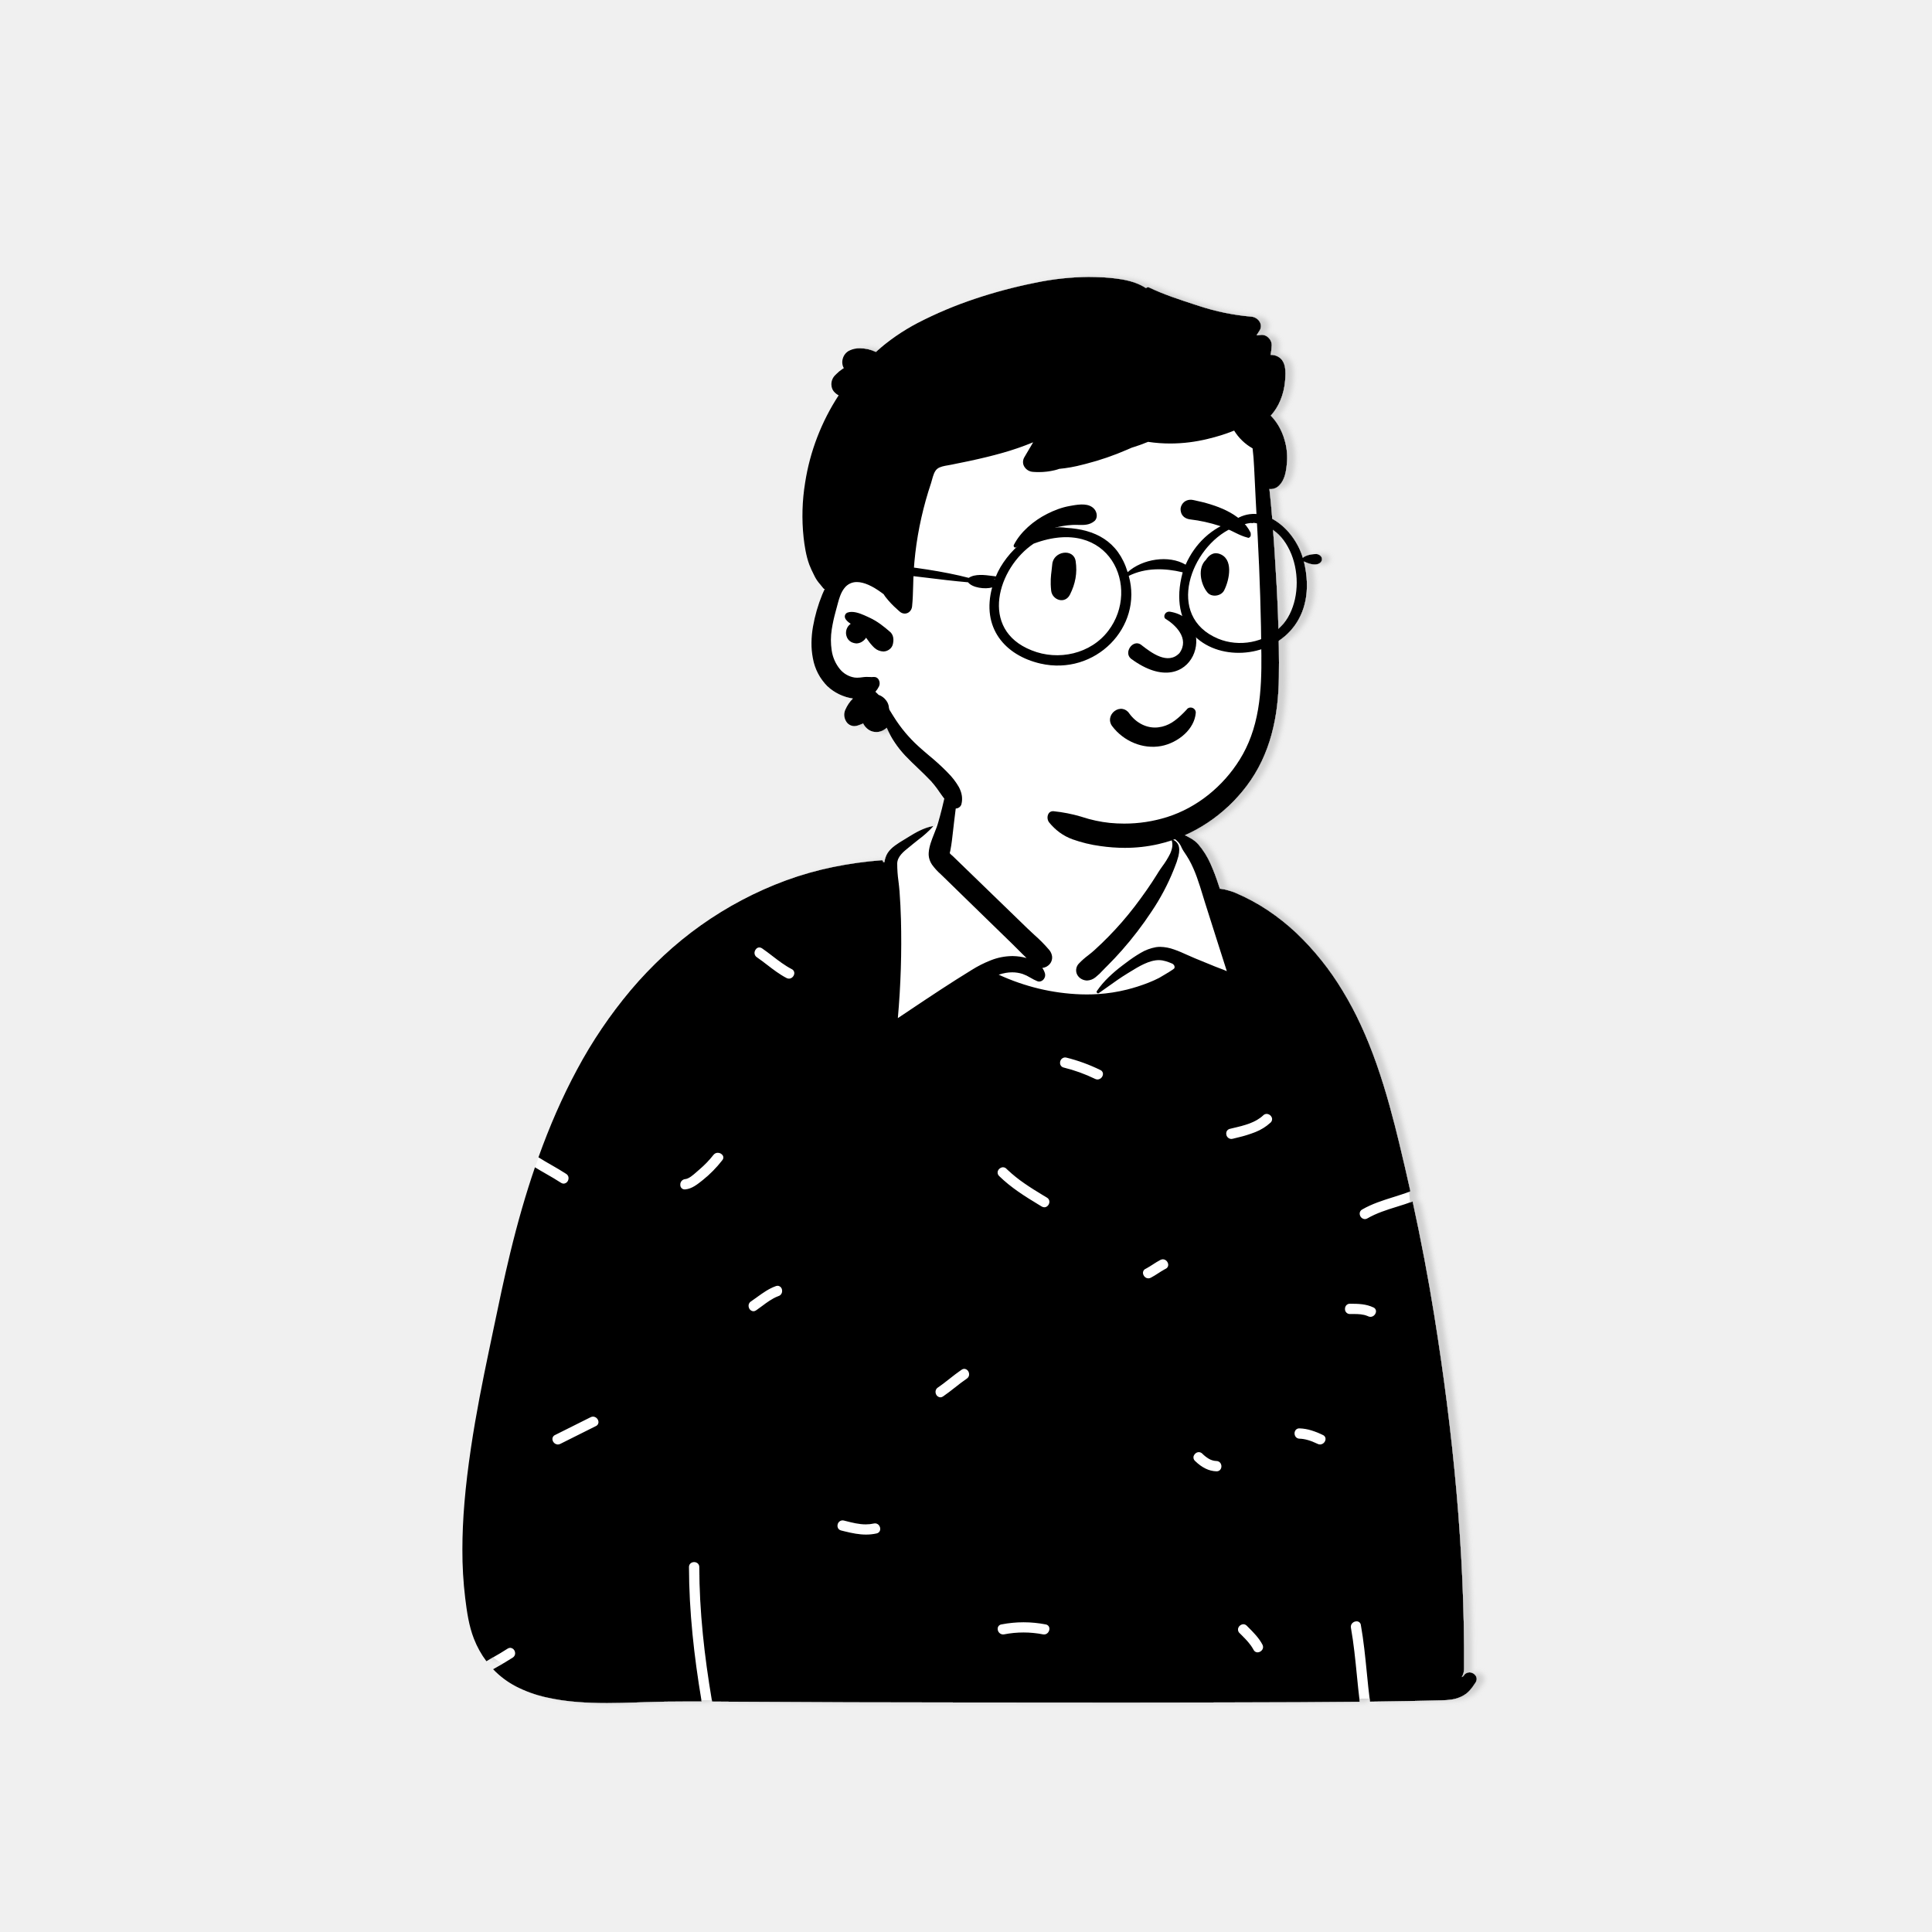
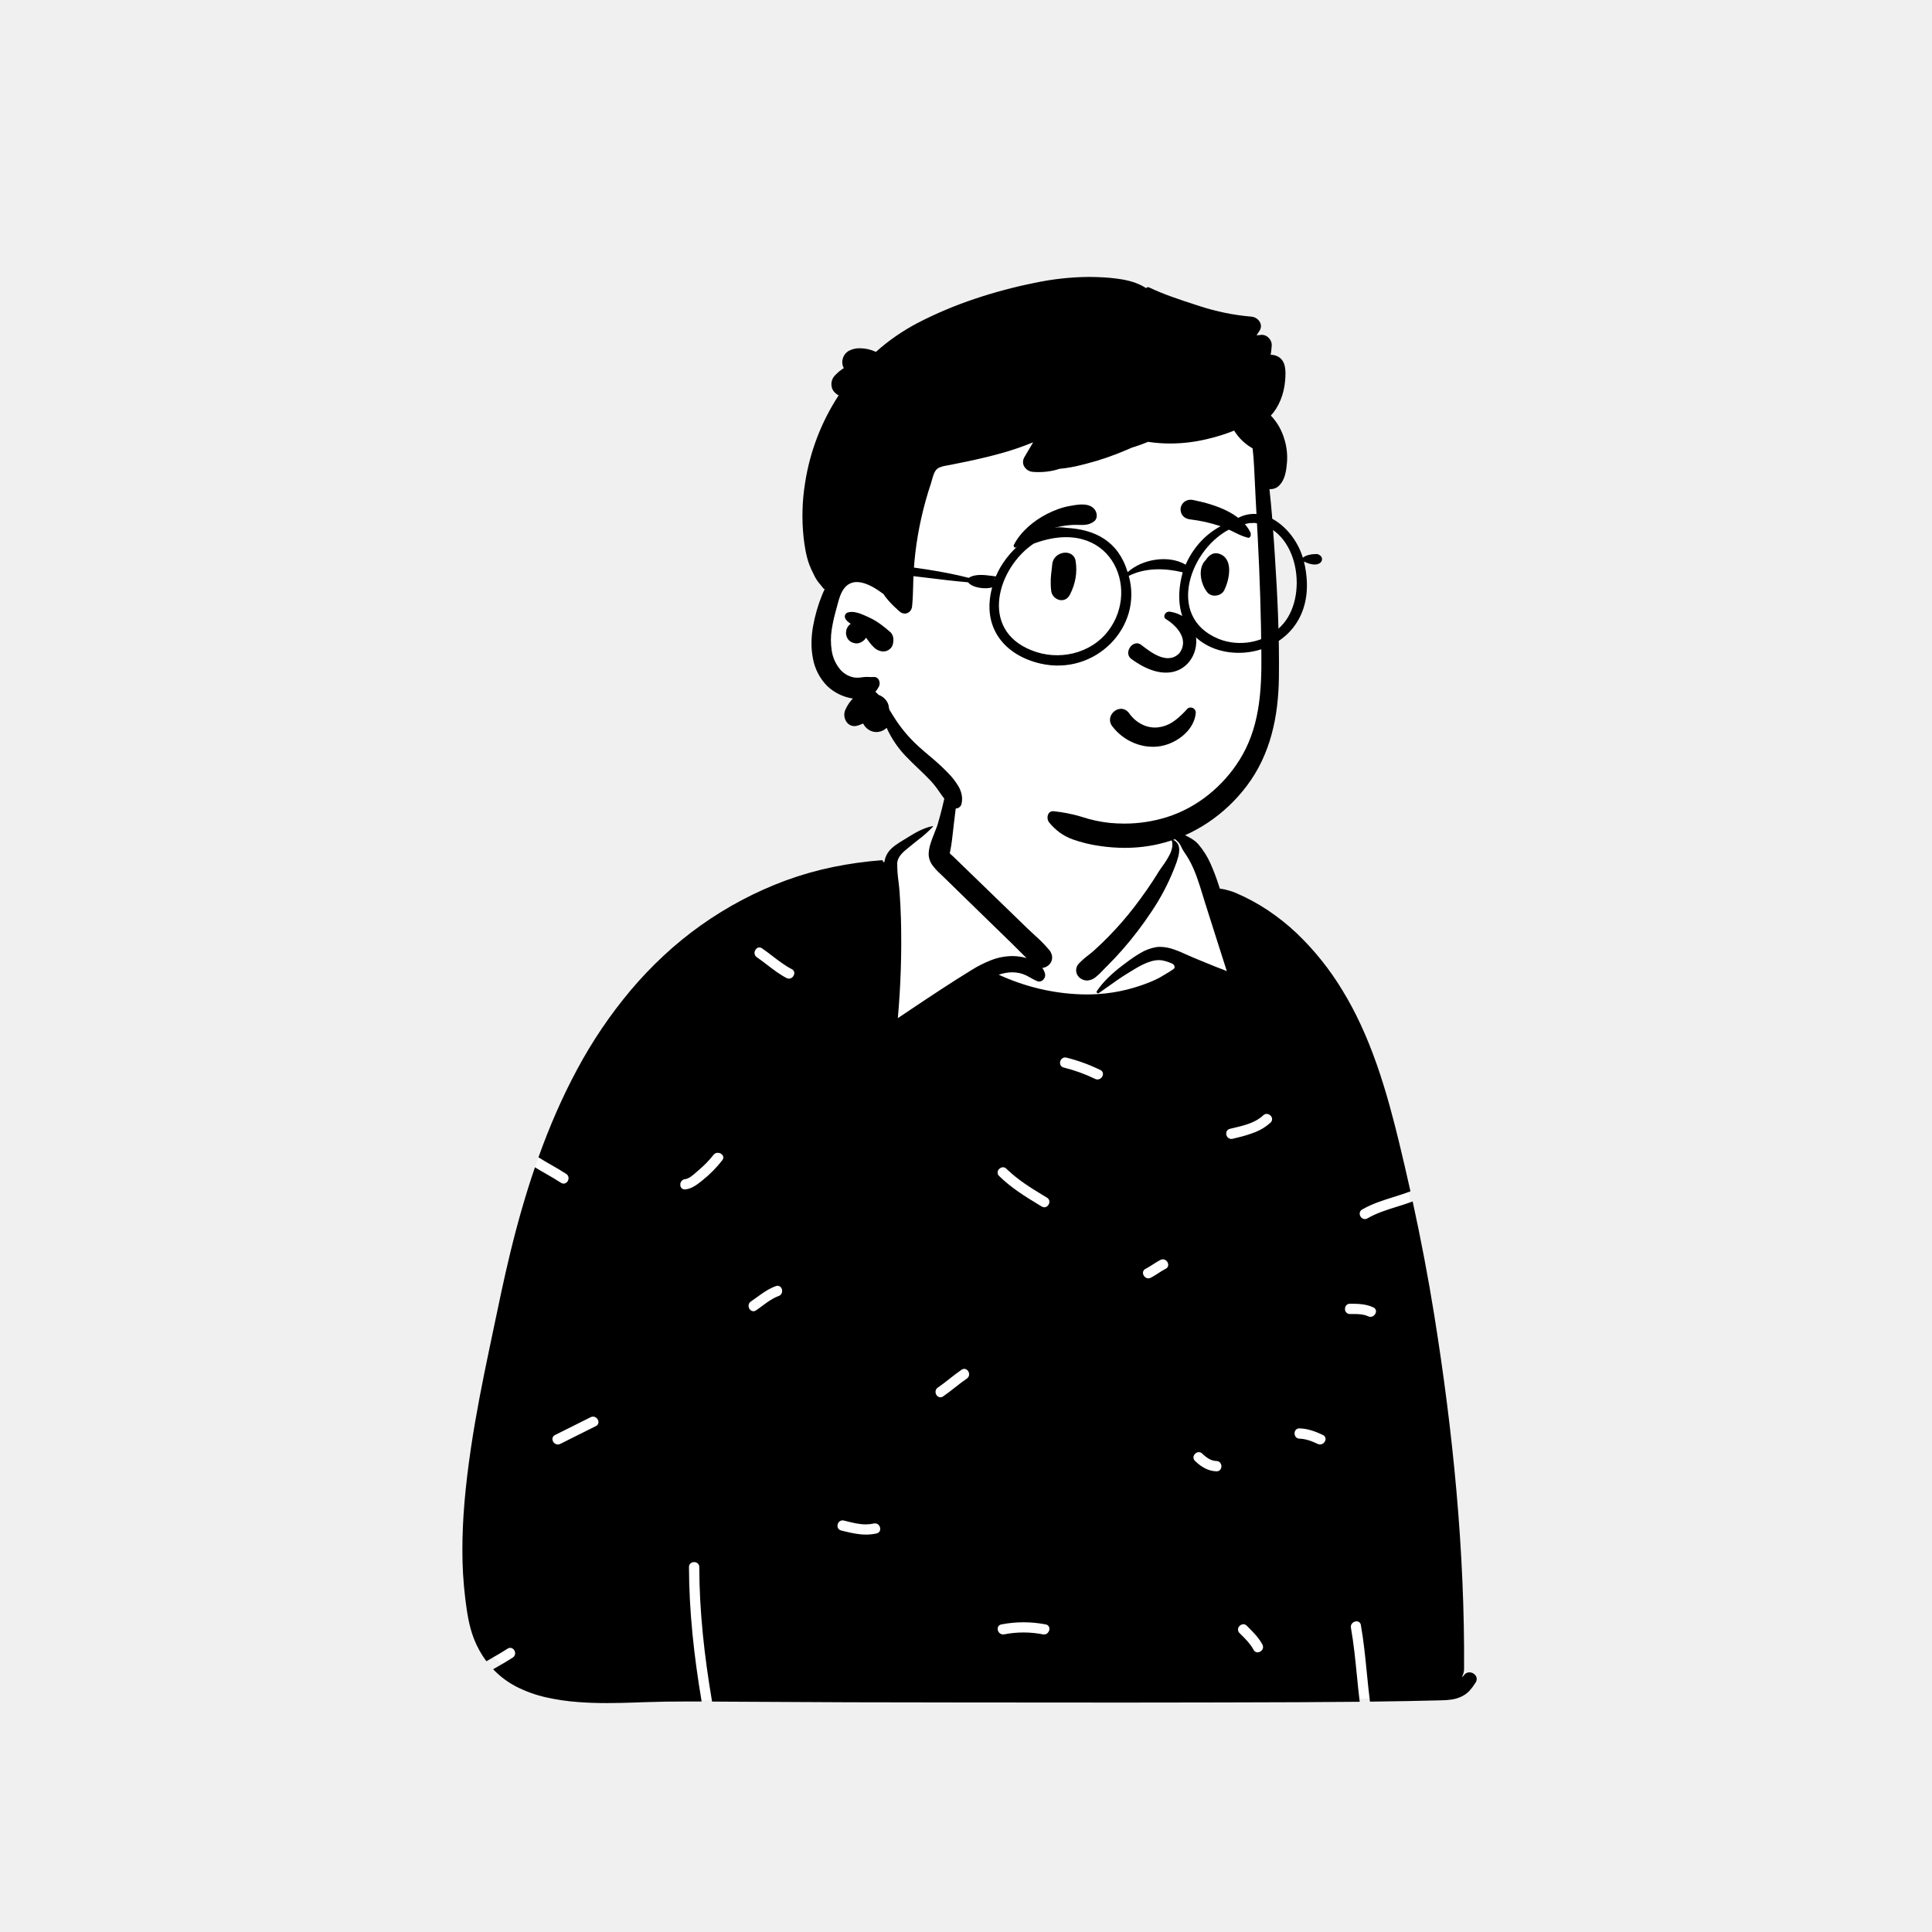
- <svg xmlns="http://www.w3.org/2000/svg" viewBox="-350 -150 1500 1500" style="width: 390px; height: 390px; justify-content: center; align-self: center; transform: scale(1, 1);">
-   <defs>
-     <filter id="shadow2">
-       <feDropShadow flood-color="#d0d0d0" dx="6" dy="-6" />
-       <feDropShadow flood-color="#d0d0d0" dx="-6" dy="-6" />
-       <feDropShadow flood-color="#d0d0d0" dx="6" dy="6" />
-       <feDropShadow flood-color="#d0d0d0" dx="-6" dy="6" />
-       <feDropShadow flood-color="#d0d0d0" dx="0" dy="6" />
-       <feDropShadow flood-color="#d0d0d0" dx="0" dy="-6" />
-       <feDropShadow flood-color="#d0d0d0" dx="-6" dy="0" />
-       <feDropShadow flood-color="#d0d0d0" dx="6" dy="0" />
-     </filter>
-   </defs>
-   <g transform="rotate(360 402.7609 579.1545)" style="filter:url(#shadow2);">
+ <svg xmlns="http://www.w3.org/2000/svg" viewBox="-350 -150 1500 1500">
+   <g transform="rotate(360 402.7609 579.1545)">
    <g id="body_Polo_and_Sweater" data-name="body/Polo and Sweater" transform="translate(0 459)">
      <path id="_Skin" data-name="✋ Skin" d="M83.452,762.934c61.232,1.714,119.074,3.6,180.188,0,97.8-6.049,384.795,4.855,447.879,0,4.761-.366,21.133,4.855,21.474,0,2.773-33.807,4.571-375.844-3.668-399.379S680.419,226.887,628.6,174.133c-14.449-14.252-36.437-19.773-48.583-36.242-10.473-17.96-9.659-28.5-20-37.949-4.488-4.1-15.072-5.763-22.937-11.454-7.908-7.859-.421-25.159-3.667-36.1C526.722,25.058,502.075,7.527,475.136,3.4c-37.442-8.959-76.97-.488-94.9,28.922-6.676,10.948-3.123,24.254-11.334,41.8.586,13.257-14.891,16.46-24.142,21.713L326.384,114.4c-56.6,31.846-123.183,49.043-172.776,91.829C111.444,249,69.506,298.435,50.8,356.305c-3.873,15.769-5.137,32.067-6.742,48.18-4.582,47.088-17.341,92.791-28.321,138.658C3.215,600.932-8.456,662.278,8.418,720.614,13.283,732.961,72.377,762.357,83.452,762.934Z" transform="translate(13.323 -54)" fill="#fff" />
      <path id="Path" d="M368.966,0l4.782.512V37.329l62.531,65.048,11.428,13.063q-10.218,36.437,20.579,36.437c30.8,0,6.988-8.949,12.779-21.061l.244-.5q6.3-12.439,43.1-52.764l28.143-47.043v-8.59l.953.39a22.79,22.79,0,0,1,6.508,3.659c10.342,9.449,9.529,19.99,20,37.949,12.146,16.47,34.134,21.991,48.583,36.243,51.819,52.754,92.487,165.888,100.726,189.422s6.441,365.572,3.668,399.379c-.341,4.855-16.714-.366-21.474,0-63.085,4.855-350.083-6.049-447.879,0-61.114,3.6-118.956,1.714-180.188,0-11.075-.577-70.169-29.974-75.034-42.321-16.874-58.336-5.2-119.681,7.317-177.47l1.085-4.511c10.541-43.6,22.395-87.1,27-131.832l.232-2.315c1.6-16.113,2.869-32.411,6.742-48.18,18.708-57.87,60.646-107.308,102.81-150.081C202.7,89.9,268.454,72.619,324.683,41.377l1.7-.951,18.372-18.567.562-.313c9.3-5.072,24.154-8.408,23.58-21.4L368.966,0Z" transform="translate(13 19.992)" fill="#fff" />
      <path id="_Ink" data-name="🖍 Ink" d="M112.257,731.246c-8.37,0-15.8-.268-22.707-.821a166.2,166.2,0,0,1-24.691-3.658,97.6,97.6,0,0,1-23.408-8.5,67.813,67.813,0,0,1-17.586-13.291c1.195-.7,2.414-1.4,3.594-2.073l.065-.037c3.84-2.2,7.81-4.484,11.581-6.951a3.966,3.966,0,0,0,1.658-2.115,4.136,4.136,0,0,0-.007-2.437,3.988,3.988,0,0,0-3.62-3.02,3.76,3.76,0,0,0-2.069.666c-3.756,2.458-7.71,4.728-11.533,6.923-1.609.924-3.271,1.878-4.9,2.834A74.179,74.179,0,0,1,8.92,681.215c-3.852-9.883-5.382-20.512-6.73-31.441A304.558,304.558,0,0,1,0,612.056c0-23.3,2.123-48.431,6.681-79.1,3.912-26.368,9.191-52.588,13.838-74.759l.711-3.381c1-4.766,2.013-9.615,2.99-14.3l.019-.089c4.016-19.272,8.168-39.2,12.891-58.646,5.873-24.183,12.156-45.942,19.208-66.52,2.857,1.766,5.819,3.466,8.684,5.11,3.818,2.19,7.767,4.456,11.516,6.909a3.756,3.756,0,0,0,2.068.666,3.991,3.991,0,0,0,3.623-3.022,4.132,4.132,0,0,0,.007-2.436,3.916,3.916,0,0,0-1.659-2.115c-3.757-2.459-7.712-4.731-11.537-6.929l-.005,0c-3.3-1.9-6.716-3.859-9.988-5.932,4.3-12,8.909-23.656,13.713-34.635,5.084-11.618,10.558-22.89,16.271-33.5a358.411,358.411,0,0,1,41.641-61.574,310.423,310.423,0,0,1,25.6-26.864,283.329,283.329,0,0,1,60.846-43.215,281.051,281.051,0,0,1,34.289-15.278,256.758,256.758,0,0,1,36.538-10.357,303.759,303.759,0,0,1,37.61-5.242c.029,0,.058,0,.086,0a.924.924,0,0,1,.684.292,1.3,1.3,0,0,1,.332.945l-.01.115,1,.161a17.558,17.558,0,0,1,2.579-7.17c2.816-4.334,7.85-7.383,12.291-10.072.789-.478,1.534-.929,2.268-1.387l1.185-.738c5.884-3.647,12.21-7.317,19.146-8.612a.308.308,0,0,1,.052,0,.24.24,0,0,1,.222.135.249.249,0,0,1-.045.269,82.45,82.45,0,0,1-11.4,10.178c-1.436,1.13-2.919,2.3-4.342,3.475l-1.229,1.025c-.525.432-1.062.861-1.631,1.316-4.219,3.37-9,7.19-9.146,12.566a98.751,98.751,0,0,0,1,14.051v.01c.3,2.555.619,5.2.808,7.75.537,7.236.9,14.446,1.089,21.429a668.278,668.278,0,0,1-2.409,76.861l10.039-6.721c15.9-10.645,31.486-21,47.3-30.68a88.4,88.4,0,0,1,15.005-7.562,46.22,46.22,0,0,1,16.389-3.214c.257,0,.514,0,.765.008a41.507,41.507,0,0,1,10.441,1.53c-2.177-2.062-4.329-4.228-6.41-6.323-1.542-1.552-3.137-3.157-4.72-4.7l-.089-.087c-5.963-5.807-12.129-11.811-18.24-17.753l-17.618-17.16L373.33,89.6c-.621-.606-1.265-1.218-1.888-1.809l-.021-.02a45.57,45.57,0,0,1-6.726-7.371,16.171,16.171,0,0,1-2.09-4.334,14.047,14.047,0,0,1-.554-5.1c.352-5.011,2.362-10.041,4.305-14.905.648-1.623,1.317-3.3,1.9-4.925.311-.879.609-1.781.91-2.759,2.306-7.664,4.153-15.591,5.939-23.257,1.854-7.957,3.771-16.186,6.2-24.114A1.307,1.307,0,0,1,382.578,0a1.516,1.516,0,0,1,1.494,1.376,131.186,131.186,0,0,1,.151,22.947c-.547,7.784-1.53,15.455-2.481,22.873-.292,2.3-.548,4.648-.8,6.924-.54,4.958-1.1,10.081-2.055,14.955-.168.709-.34,1.48-.51,2.291a7.549,7.549,0,0,0,1.691,1.7c.3.244.575.474.78.674l2.822,2.745,5.657,5.477c6.018,5.827,12.137,11.755,18.055,17.488l.1.1q7.526,7.291,15.052,14.581l16.249,15.75c1.67,1.618,3.432,3.239,5.137,4.806a115.8,115.8,0,0,1,11.654,11.785,9.821,9.821,0,0,1,2.293,5.3,7.863,7.863,0,0,1-1.653,5.476,8.917,8.917,0,0,1-5.96,3.25,13.768,13.768,0,0,1,2.08,4.342,4.985,4.985,0,0,1-.946,4.3,4.516,4.516,0,0,1-3.548,1.918,3.954,3.954,0,0,1-1.435-.275,38.828,38.828,0,0,1-5.263-2.658,33.14,33.14,0,0,0-6.138-2.962,26.439,26.439,0,0,0-8.193-1.271,28.291,28.291,0,0,0-4.677.391,38.855,38.855,0,0,0-5.749,1.442,169.3,169.3,0,0,0,31.094,10.8,163.9,163.9,0,0,0,32.646,4.46c1.573.053,3.156.08,4.7.08,2.948,0,5.894-.1,8.756-.288a125.743,125.743,0,0,0,22.33-3.47,136.1,136.1,0,0,0,17.022-5.471,86.789,86.789,0,0,0,8.01-3.619l.228-.135c.087-.054.4-.235.868-.508l.034-.02c2.617-1.519,10.579-6.141,10.74-6.927a2.669,2.669,0,0,0-.165-2.055,3.53,3.53,0,0,0-1.334-1.362c-3.277-1.4-6.787-2.77-10.5-2.795h-.1c-7.607,0-15.848,5.088-22.47,9.176-.718.443-1.393.86-2.058,1.265-5.069,3.086-9.948,6.574-14.667,9.948l-.019.014c-2.418,1.729-4.918,3.516-7.415,5.229a.939.939,0,0,1-.54.17,1.225,1.225,0,0,1-1.031-.662,1,1,0,0,1,.031-1.05,69.98,69.98,0,0,1,9.131-10.764,112.629,112.629,0,0,1,10.765-9.169l3.009-2.255a106.861,106.861,0,0,1,11.024-7.442,35.356,35.356,0,0,1,12.132-4.539,21.687,21.687,0,0,1,3.147-.225,33.556,33.556,0,0,1,10.714,2.019c3.546,1.2,7.023,2.771,10.387,4.291l.01,0c1.971.89,3.832,1.732,5.662,2.48l16.1,6.59c1.11.452,2.282.889,3.415,1.31l.005,0c1.813.675,3.689,1.372,5.46,2.188l-6.747-21.109c-3.011-9.432-6.562-20.571-10.062-31.68l-.646-2.07c-.4-1.3-.806-2.627-1.2-3.912l-.013-.042c-2.865-9.4-5.827-19.128-10.674-27.726-1.177-2.1-2.528-4.113-3.834-6.064l-.1-.145-.389-.582a22.624,22.624,0,0,1-1.557-2.866,14.96,14.96,0,0,0-2.523-4.055c-3.266-3.46-8.065-6.1-14.671-8.059a1.026,1.026,0,0,1-.8-1.1,1.236,1.236,0,0,1,1.1-1.108,24.944,24.944,0,0,1,2.6-.136,30.12,30.12,0,0,1,12.879,3.115l2.035.971.545.257c4.492,2.121,8.735,4.125,12.038,7.9a61.446,61.446,0,0,1,9.362,14.906,163.33,163.33,0,0,1,6.289,16.539l1,3a1.449,1.449,0,0,1,.428-.049,34.526,34.526,0,0,1,6.289,1.35,40.007,40.007,0,0,1,5.382,1.829,153.284,153.284,0,0,1,25.216,13.611,170.811,170.811,0,0,1,22.22,17.716,214.848,214.848,0,0,1,35.756,44.684c10.125,16.581,18.785,35.293,26.475,57.2,7.614,21.692,13.295,43.854,17.393,60.737,2.966,12.218,5.918,24.944,8.775,37.825-4.347,1.673-8.862,3.091-13.228,4.462-8.17,2.566-16.614,5.218-24.238,9.632a3.637,3.637,0,0,0-1.794,4.277,4.194,4.194,0,0,0,3.838,3.2,3.958,3.958,0,0,0,1.993-.569c7.187-4.161,15.166-6.643,22.883-9.044,4.052-1.26,8.24-2.563,12.273-4.1,6.6,30.374,12.232,60.059,16.748,88.232,3.725,23.211,7.035,46.177,9.839,68.261,2.957,23.29,5.452,46.388,7.415,68.654,2.057,23.332,3.6,46.509,4.578,68.886,1.022,23.332,1.469,46.532,1.327,68.958a13.164,13.164,0,0,1-1.72,6.25,3.463,3.463,0,0,0,1.451-1.158,5.083,5.083,0,0,1,4.381-2.488,5.989,5.989,0,0,1,5.143,2.975,4.657,4.657,0,0,1-.294,4.913l-.542.843a36.777,36.777,0,0,1-4.347,5.7,20.96,20.96,0,0,1-5.93,4.3,26.6,26.6,0,0,1-7.664,2.358,60.894,60.894,0,0,1-8.046.632c-16.763.442-34.918.779-55.5,1.032-.963-7.51-1.721-15.172-2.454-22.582v-.006c-1.2-12.126-2.441-24.664-4.612-36.879a3.245,3.245,0,0,0-3.346-2.89,4.686,4.686,0,0,0-3.5,1.637,4,4,0,0,0-.865,3.381c2.171,12.217,3.413,24.759,4.615,36.888v.006c.668,6.739,1.358,13.708,2.2,20.542-31.541.339-63.613.412-94.63.483-7.446.017-15.885.036-24.072.059-19.087.056-39.2.082-63.3.082-19.992,0-40.3-.018-59.942-.036h-.152c-12.244-.011-24.9-.023-37.356-.03l-22.964-.007c-62.153,0-124.631-.205-185.7-.61l-14.721-.1c-3.165-18.656-5.5-35.665-7.126-52-1.842-18.445-2.754-35.591-2.79-52.418a3.692,3.692,0,0,0-1.257-2.9,4.217,4.217,0,0,0-2.754-.967,4.16,4.16,0,0,0-2.943,1.148,3.732,3.732,0,0,0-1.046,2.716c.035,16.815.938,33.95,2.761,52.385,1.616,16.351,3.925,33.356,7.057,51.988-3.266-.014-6.281-.022-9.219-.022-13.5,0-24.545.169-34.743.531l-7.459.266C127.745,731.016,119.973,731.246,112.257,731.246Zm494.078-61.224a4.36,4.36,0,0,0-3.871,2.717,3.642,3.642,0,0,0,.88,4.117l1.928,1.92c3.294,3.286,6.434,6.561,8.641,10.495l.327.6a3.455,3.455,0,0,0,3.124,2,4.521,4.521,0,0,0,3.724-2.157,3.82,3.82,0,0,0,.059-3.881c-2.793-5.3-7.143-9.639-11.351-13.839L609,671.2A3.741,3.741,0,0,0,606.335,670.022Zm-170.658-1.513a90.672,90.672,0,0,0-17.192,1.661,3.482,3.482,0,0,0-2.313,1.418,3.583,3.583,0,0,0-.552,2.377,4.28,4.28,0,0,0,4.139,4,4.566,4.566,0,0,0,.854-.083,78.8,78.8,0,0,1,30.128,0,4.559,4.559,0,0,0,.852.083,3.918,3.918,0,0,0,2.894-1.255,4.711,4.711,0,0,0,1.249-2.75,3.576,3.576,0,0,0-.552-2.374,3.487,3.487,0,0,0-2.314-1.417A90.672,90.672,0,0,0,435.677,668.509ZM295.12,589.391a4.023,4.023,0,0,0-3.862,3.7,3.937,3.937,0,0,0,.493,2.522,3.678,3.678,0,0,0,2.321,1.628l2.459.617c6.225,1.538,11.469,2.563,16.831,2.563a37.484,37.484,0,0,0,8.18-.875,3.576,3.576,0,0,0,2.319-1.521,3.783,3.783,0,0,0,.525-2.45,4.64,4.64,0,0,0-1.225-2.657,3.767,3.767,0,0,0-2.779-1.2,4.409,4.409,0,0,0-.77.07l-.2.04a28.729,28.729,0,0,1-6.27.668c-5.289,0-10.334-1.286-15.674-2.648l-1.272-.324a4.392,4.392,0,0,0-1.077-.139Zm276.655-52.973a4.05,4.05,0,0,0-2.358.793,4.546,4.546,0,0,0-1.556,1.951,3.581,3.581,0,0,0,.924,4.061c5.43,5.28,10.877,7.924,16.653,8.084l.137,0a3.555,3.555,0,0,0,2.737-1.146,4.07,4.07,0,0,0,.983-2.573,4.374,4.374,0,0,0-.852-2.814,3.73,3.73,0,0,0-2.779-1.458l-.227-.012a12.5,12.5,0,0,1-6.009-1.8,25.563,25.563,0,0,1-4.986-3.939A3.8,3.8,0,0,0,571.775,536.418ZM101.448,508.832h0a4.159,4.159,0,0,0-1.868.462L71.932,523.118a3.371,3.371,0,0,0-1.924,3.959,4.406,4.406,0,0,0,4.092,3.411,4.159,4.159,0,0,0,1.87-.462L103.617,516.2a3.37,3.37,0,0,0,1.925-3.957,4.407,4.407,0,0,0-4.093-3.412Zm548.364,9.131a3.546,3.546,0,0,0-2.772,1.185,4.1,4.1,0,0,0-.951,2.641,4.329,4.329,0,0,0,.944,2.818,3.787,3.787,0,0,0,2.917,1.357c4.1.114,8.714,1.443,14.108,4.061a4.193,4.193,0,0,0,1.84.442,4.438,4.438,0,0,0,4.146-3.452,3.322,3.322,0,0,0-1.948-3.9,60.4,60.4,0,0,0-8.815-3.536,35.225,35.225,0,0,0-9.331-1.617Zm-260.148-46.23h0a3.69,3.69,0,0,0-2.085.7c-3.185,2.164-6.255,4.581-9.224,6.918-2.47,1.944-5.024,3.955-7.63,5.809l-1.578,1.1a4.019,4.019,0,0,0-1.636,2.167,4.243,4.243,0,0,0,.035,2.472,3.948,3.948,0,0,0,3.554,2.965,3.693,3.693,0,0,0,2.085-.7c3.179-2.16,6.246-4.575,9.212-6.91l.005,0c2.967-2.335,6.034-4.75,9.214-6.91a4.017,4.017,0,0,0,1.636-2.167,4.243,4.243,0,0,0-.035-2.472,3.948,3.948,0,0,0-3.553-2.966Zm302.631-42.551c3.3,0,7.111.121,10.477,1.568l.454.2a4.228,4.228,0,0,0,1.81.421,4.162,4.162,0,0,0,2.729-1.066,4.61,4.61,0,0,0,1.468-2.429,3.27,3.27,0,0,0-1.969-3.833c-5.6-2.635-11.288-2.847-18.147-2.851a3.685,3.685,0,0,0-2.9,1.25,4.206,4.206,0,0,0-.966,2.75,3.776,3.776,0,0,0,3.864,4l.976,0,.607,0h.034C691.245,429.185,691.773,429.182,692.295,429.182ZM244.758,407.26a4.076,4.076,0,0,0-1.376.255c-5.545,1.992-10.054,5.249-14.828,8.7l-.007,0c-1.478,1.068-3.007,2.171-4.551,3.22a4.019,4.019,0,0,0-1.637,2.167,4.242,4.242,0,0,0,.035,2.471,3.949,3.949,0,0,0,3.555,2.966,3.694,3.694,0,0,0,2.085-.7c1.588-1.079,3.172-2.261,4.7-3.405,3.773-2.818,7.675-5.731,12.1-7.461l.672-.252a3.993,3.993,0,0,0,2.286-1.975,4.479,4.479,0,0,0,.374-2.754A3.6,3.6,0,0,0,244.758,407.26ZM543.843,386.7a4.122,4.122,0,0,0-1.9.482c-2,1.027-3.909,2.262-5.759,3.455-1.516.978-3.081,1.988-4.683,2.879l-1.079.578a3.42,3.42,0,0,0-1.9,4.019,4.6,4.6,0,0,0,1.437,2.352,3.926,3.926,0,0,0,2.608,1.019,4.124,4.124,0,0,0,1.9-.482c1.994-1.027,3.9-2.26,5.752-3.453,1.517-.979,3.084-1.991,4.689-2.883l1.079-.577a3.421,3.421,0,0,0,1.9-4.021,4.6,4.6,0,0,0-1.437-2.352A3.925,3.925,0,0,0,543.843,386.7ZM419.711,315.229a4.373,4.373,0,0,0-3.9,2.737,3.6,3.6,0,0,0,.913,4.076c9.2,9,19.946,15.764,31.069,22.465l2,1.2a3.9,3.9,0,0,0,2.016.6,3.613,3.613,0,0,0,2.393-.937,4.59,4.59,0,0,0,1.385-2.212,3.9,3.9,0,0,0-.053-2.358,3.8,3.8,0,0,0-1.7-2l-2.93-1.762c-4.689-2.828-9.679-5.9-14.4-9.176A110.173,110.173,0,0,1,423.2,317.18l-.824-.795A3.783,3.783,0,0,0,419.711,315.229ZM198.289,304h0a4.182,4.182,0,0,0-3.266,1.536l-.111.139a78.975,78.975,0,0,1-11.066,11.451l-.752.645c-.371.316-.809.7-1.232,1.08-2.535,2.253-6.008,5.337-8.84,5.579a4.2,4.2,0,0,0-3.832,4.537,3.382,3.382,0,0,0,3.433,3.48c.13,0,.264-.006.4-.017,5.064-.431,9.434-3.921,13.29-7l.266-.212a90.6,90.6,0,0,0,15.242-15.5,3.133,3.133,0,0,0,.489-3.411,4.545,4.545,0,0,0-4.019-2.3Zm426.153-30.2h0a3.826,3.826,0,0,0-2.533,1l-.132.12c-6.15,5.777-14.6,7.791-22.771,9.738-1.022.243-2.078.495-3.113.751a3.658,3.658,0,0,0-2.32,1.611,3.918,3.918,0,0,0-.5,2.512,4.039,4.039,0,0,0,3.885,3.726,4.426,4.426,0,0,0,1.061-.134l4.074-1.005a97.787,97.787,0,0,0,13.46-4.15,38.187,38.187,0,0,0,11.878-7.393,3.508,3.508,0,0,0,.975-3.993,4.458,4.458,0,0,0-3.965-2.778Zm-156.526-43.83a4.02,4.02,0,0,0-3.859,3.7,3.941,3.941,0,0,0,.492,2.524,3.682,3.682,0,0,0,2.322,1.631,123.523,123.523,0,0,1,24.386,8.814,4.179,4.179,0,0,0,1.852.45,4.426,4.426,0,0,0,4.125-3.434,3.344,3.344,0,0,0-1.938-3.924,133.033,133.033,0,0,0-26.3-9.619,4.4,4.4,0,0,0-1.081-.141ZM230.553,144.562h0a3.343,3.343,0,0,0-2.207.868,4.59,4.59,0,0,0-1.338,2.088,4.255,4.255,0,0,0-.039,2.476,4.031,4.031,0,0,0,1.634,2.176c2.8,1.913,5.521,4.005,8.153,6.028,4.67,3.59,9.5,7.3,14.887,10.1a4.105,4.105,0,0,0,1.9.488,3.907,3.907,0,0,0,2.566-.988,4.613,4.613,0,0,0,1.446-2.295,3.421,3.421,0,0,0-1.717-4.027l-.159-.086c-5.384-2.8-10.214-6.509-14.884-10.1-2.635-2.025-5.357-4.117-8.156-6.029a3.68,3.68,0,0,0-2.087-.7Zm254.512,25.691h0a7.692,7.692,0,0,1-.933-.057,9.265,9.265,0,0,1-4.508-1.791,7.984,7.984,0,0,1-2.669-3.53,7.528,7.528,0,0,1,1.728-7.839,57.174,57.174,0,0,1,7.176-6.342c1.589-1.255,3.23-2.552,4.7-3.889,3.638-3.29,7.322-6.83,10.949-10.52a252.736,252.736,0,0,0,20.431-23.49c6.738-8.835,12.363-16.914,17.2-24.7l1.051-1.709c.863-1.42,1.97-2.986,3.142-4.645a64.389,64.389,0,0,0,6.138-9.912c1.82-3.987,2.228-7.377,1.249-10.363a.488.488,0,0,1,.08-.441.514.514,0,0,1,.408-.224.427.427,0,0,1,.142.025,7.442,7.442,0,0,1,4.437,3.961c.978,2.2,1.026,5.106.145,8.88a66.125,66.125,0,0,1-3.077,9.08l-.089.224-.506,1.286a173.553,173.553,0,0,1-17.139,32.36,272.964,272.964,0,0,1-23.09,30.19c-3.6,4.081-7.4,8.124-11.3,12.017l-1.468,1.453c-.656.645-1.337,1.364-2.059,2.126a46.555,46.555,0,0,1-5.572,5.262A11.012,11.012,0,0,1,485.066,170.253Z" transform="translate(9 -17.978)" />
    </g>
    <g transform="translate(225 0)">
      <g>
        <g>
          <path id="_Skin" data-name="✋ Skin" d="M340.529,155c-2.153-18.915.633-58.451.82-60.853,1.18-15.185-5.935-75.148-19.385-69.623C299.4,6.666,269.351,2.722,241.251.838,182.883-3.076,120.791,5.909,75.72,45.189c-22.289,20.4-43.988,50.068-42.244,80.96C13.226,155.431-15.324,195.6,9.908,229.831c8.577,10.937,22.208,15.01,32.982,23.293,21.672,17.48,35.268,42.566,57.145,59.942,57.96,52.083,156.377,62.963,213.323,3.723,44.035-42.9,36.915-107.09,29.169-161.786C337.321,118.23,344.728,191.9,340.529,155Z" transform="translate(65.001 149)" fill="#fff" />
          <path id="_Ink" data-name="🖍 Ink" d="M250.311,443.271a134.042,134.042,0,0,1-19.031-1.4,105.442,105.442,0,0,1-21.491-5.2,40.754,40.754,0,0,1-10.072-5.32,45.226,45.226,0,0,1-8.2-7.871,6.294,6.294,0,0,1-.675-6.317,3.866,3.866,0,0,1,3.632-2.362,5.178,5.178,0,0,1,.623.039,118.17,118.17,0,0,1,21.024,4.124l1,.317a104.128,104.128,0,0,0,21.541,4.62c3.694.358,7.44.539,11.135.539a110.436,110.436,0,0,0,33.375-5.089,96.9,96.9,0,0,0,16.843-7.179,103.553,103.553,0,0,0,15.255-10.132,108.268,108.268,0,0,0,24.252-27.3c7.019-11.267,11.672-24.011,14.225-38.96,2.453-14.362,2.683-29.15,2.584-41.72-.228-29.893-1.2-61.166-2.89-92.951l-.28-5.159c-.715-13.089-1.64-30.351-2.449-47.81-.269-5.848-.654-10.624-1.211-15.03a39.576,39.576,0,0,1-14.309-13.79,141.029,141.029,0,0,1-20.441,6.43,122.385,122.385,0,0,1-29.191,3.585,115.192,115.192,0,0,1-17.182-1.283c-4.14,1.71-8.423,3.236-12.73,4.536-1.2.53-2.372,1.042-3.5,1.523a212.419,212.419,0,0,1-31.93,10.98l-2.7.673a110.358,110.358,0,0,1-18.2,3.267,26.538,26.538,0,0,1-3.291,1.01,53.5,53.5,0,0,1-12.614,1.5c-1.507,0-3.032-.064-4.535-.189a8.47,8.47,0,0,1-6.809-4.393,6.954,6.954,0,0,1-.8-3.361,7.468,7.468,0,0,1,1.063-3.656c2.223-3.814,4.515-7.7,6.81-11.55a214.565,214.565,0,0,1-24.5,8.419c-7.393,2.082-15.461,4.046-25.391,6.18-2.254.481-4.55.941-6.77,1.387l-.008,0-.008,0c-2.255.453-4.587.921-6.873,1.409-.724.154-1.531.291-2.386.436-3.024.512-6.445,1.092-8.505,2.754-2.272,1.824-3.263,5.465-4.138,8.678-.248.912-.483,1.774-.732,2.532-1.555,4.676-2.889,9.014-4.08,13.26A275.4,275.4,0,0,0,89.65,200.5a259.542,259.542,0,0,0-3.231,27.6c-.243,3.81-.343,7.693-.44,11.448-.138,5.351-.281,10.884-.839,16.292a6.422,6.422,0,0,1-1.929,4.023,5.5,5.5,0,0,1-3.775,1.528,5.9,5.9,0,0,1-3.916-1.571c-.437-.385-.9-.8-1.364-1.213l-.676-.617a68.99,68.99,0,0,1-9.169-9.76c-.47-.646-.931-1.335-1.371-2.05a.328.328,0,0,1-.2-.069l-.734-.553c-7.713-5.742-14.351-8.653-19.73-8.653a11.913,11.913,0,0,0-9.756,4.785c-2.571,3.258-3.86,7.467-4.867,11.156l-1.874,7a121.649,121.649,0,0,0-3.02,13.849,53.032,53.032,0,0,0-.04,16.26,29.684,29.684,0,0,0,6.5,14.7,18.387,18.387,0,0,0,11.279,6.39,14.147,14.147,0,0,0,1.947.126,34.415,34.415,0,0,0,4.475-.394l.027,0q.456-.06.913-.119a15,15,0,0,1,1.871-.106c.661,0,1.33.031,1.976.061h.005c.651.03,1.324.061,1.991.061.562,0,1.064-.022,1.537-.067.153-.015.305-.023.453-.023a3.964,3.964,0,0,1,3.448,1.984,5.721,5.721,0,0,1,.308,5.369,18.167,18.167,0,0,1-2.81,4.15,32.426,32.426,0,0,1,2.471,2.38,12.33,12.33,0,0,1,6.009,4.49,10.188,10.188,0,0,1,2.04,5.56c.127.446.245.923.37,1.5l2.146,3.481c.526.852.988,1.59,1.414,2.258A108.707,108.707,0,0,0,90.14,364.5c2.683,2.443,5.5,4.83,8.219,7.139a183.861,183.861,0,0,1,13.711,12.452l.8.841a52.5,52.5,0,0,1,8.591,11.12c2.445,4.623,3.088,9.006,1.966,13.4a4.689,4.689,0,0,1-4.367,3.27,3.4,3.4,0,0,1-2.043-.66c-4.383-3.253-7.526-7.73-10.565-12.06a76.126,76.126,0,0,0-6.675-8.6c-3.244-3.446-6.722-6.77-10.086-9.984l0,0c-3.272-3.126-6.655-6.359-9.821-9.7A78.044,78.044,0,0,1,65.4,350.085a11.648,11.648,0,0,1-8.016,3.277,10.979,10.979,0,0,1-6.052-1.861,12.382,12.382,0,0,1-4.223-4.766,37.879,37.879,0,0,1-4.271,1.62,8.617,8.617,0,0,1-2.517.393,7.433,7.433,0,0,1-6.3-3.59,9.713,9.713,0,0,1-1.478-4.405,9.444,9.444,0,0,1,.8-4.738,30.273,30.273,0,0,1,5.809-8.68,36.826,36.826,0,0,1-19.821-9.63,40.67,40.67,0,0,1-11.188-21.54,60.016,60.016,0,0,1-1.1-12.283A77.3,77.3,0,0,1,8.19,271.595a121.654,121.654,0,0,1,7.25-25.11c.627-1.532,1.231-2.9,1.849-4.171a1.3,1.3,0,0,1-.99-.48c-.755-1.031-1.576-2.011-2.37-2.958a28.945,28.945,0,0,1-4.17-5.911c-.332-.682-.678-1.378-1.013-2.051a76.048,76.048,0,0,1-3.366-7.419c-2.615-7.059-3.752-14.963-4.45-21.06a158.58,158.58,0,0,1,1.18-42.75,170.791,170.791,0,0,1,9.426-35.324A173.628,173.628,0,0,1,28.118,91.949a11.606,11.606,0,0,1-2.06-1.38l-.319-.278-.518-.468a8.553,8.553,0,0,1-2.716-6.22,9.838,9.838,0,0,1,2.716-7.1l1.093-1.1a28.988,28.988,0,0,1,4.812-3.961c.323-.217.662-.426,1.008-.623a9.567,9.567,0,0,1-.76-7.479,9.927,9.927,0,0,1,5-6.127,17.589,17.589,0,0,1,8.3-1.832,29.707,29.707,0,0,1,12.379,2.823A160.043,160.043,0,0,1,89.509,35.715,310.548,310.548,0,0,1,133.8,17.02a382.367,382.367,0,0,1,46.481-12.4A211.134,211.134,0,0,1,222.145,0c1.919,0,3.842.035,5.715.1l1.229.048a140.719,140.719,0,0,1,19.4,1.822c7.586,1.375,13.556,3.564,18.249,6.693a2.286,2.286,0,0,1,1.6-.688,1.954,1.954,0,0,1,.849.193c11.52,5.5,24.119,9.59,36.3,13.548l2.9.942A177.356,177.356,0,0,0,348.6,30.835a8.341,8.341,0,0,1,3.992,1.438,8.081,8.081,0,0,1,2.732,3.1,6.289,6.289,0,0,1-.441,6.414c-.8,1.227-1.569,2.449-2.279,3.586l1.134-.119h.006c.861-.091,1.752-.185,2.627-.273.18-.018.364-.027.547-.027a7.369,7.369,0,0,1,5.222,2.5A7.73,7.73,0,0,1,364.386,53a74.571,74.571,0,0,1-.83,7.5h.03l.258,0a11.147,11.147,0,0,1,4.363.845c3.408,1.44,5.489,4.14,6.361,8.256.731,3.449.494,7.342.19,11.035-.869,10.526-4.908,20.378-11.082,27.031a42.951,42.951,0,0,1,6.4,8.552,46.562,46.562,0,0,1,4.236,10.179,48.059,48.059,0,0,1,1.96,16.681l-.134,1.673c-.546,6.379-1.641,12.871-5.917,17.147a9.3,9.3,0,0,1-6.693,2.856c-.31,0-.626-.016-.937-.046,1.6,14.077,2.642,28.492,3.57,42.05l.451,6.7c1.244,18.817,2.078,34.286,2.625,48.682.67,17.642.9,33.579.7,48.722a208.31,208.31,0,0,1-1.452,22.5,155.263,155.263,0,0,1-4.208,21.8,124.627,124.627,0,0,1-7.62,20.734,111.491,111.491,0,0,1-11.689,19.3,125.614,125.614,0,0,1-14.016,15.635,123.478,123.478,0,0,1-16.39,13.019,119.108,119.108,0,0,1-18.372,9.994A114.071,114.071,0,0,1,276.23,440.4,116.407,116.407,0,0,1,250.311,443.271ZM63,290.8l-.165,0a10.766,10.766,0,0,1-6.9-2.776,34.718,34.718,0,0,1-5-5.842c-.505-.685-1.027-1.392-1.553-2.072a6.867,6.867,0,0,1-1.67,2.04l-.46.36a8.407,8.407,0,0,1-5.027,2.036c-.092,0-.184,0-.273-.006a9.849,9.849,0,0,1-4.12-1.111,7.465,7.465,0,0,1-3.4-3.97,8.549,8.549,0,0,1,3.056-10.16l-.6-.413a12.088,12.088,0,0,1-3.389-3.245l-.207-.331h.08a3.241,3.241,0,0,1,1.861-4.78,9.719,9.719,0,0,1,3.016-.448c4.238,0,8.953,2.193,12.743,3.954.38.177.772.359,1.152.533,6.036,2.77,11.242,6.957,15.97,11.07,2.147,1.874,3,5.1,2.28,8.63l-.036.178c-.048.242-.1.491-.155.742a6.838,6.838,0,0,1-2.672,3.981A7.7,7.7,0,0,1,63,290.8Z" transform="translate(48 65.001)" />
        </g>
      </g>
      <g transform="translate(159 186)">
        <g>
          <path d="M140.63 0.473L139.193 0.179C137.503 -0.159 135.804 -0.016 134.311 0.591C132.847 1.187 131.572 2.224 130.68 3.721C129.495 5.714 129.337 7.386 129.887 9.595C130.311 11.302 131.242 12.586 132.46 13.514C133.744 14.491 135.37 15.061 137.06 15.259C144.854 16.175 152.53 17.89 159.992 20.323C163.488 21.464 166.788 23.01 170.058 24.613L172.877 26.002C175.477 27.273 178.163 28.499 181.557 29.389C181.824 29.458 182.087 29.524 182.349 29.587C183.29 29.291 183.45 28.933 183.649 28.673L183.73 28.572C183.972 28.268 184.271 27.802 183.988 25.631C176.583 10.271 156.267 3.742 140.63 0.473ZM43.588 4.83L45.465 4.502C51.273 3.497 58.494 2.532 62.603 7.201C64.782 9.677 65.532 14.279 62.603 16.649C58.767 19.754 54.63 19.651 50.218 19.542C48.704 19.504 47.158 19.466 45.581 19.556C40.493 19.848 35.603 20.69 30.702 22.091C19.95 25.164 11.189 30.774 2.006 36.934C0.801 37.742 -0.429 36.201 0.146 35.074C5.447 24.691 15.72 16.162 26.01 10.963C31.502 8.188 37.512 5.886 43.588 4.83ZM29.963 50.146C30.798 39.79 46.57 37.438 48.139 47.686C49.544 56.866 47.89 65.299 43.755 73.564C39.804 81.46 29.874 77.776 29.123 70.586C28.381 63.484 28.907 59.248 29.443 54.933C29.634 53.392 29.827 51.841 29.963 50.146ZM159.205 41.826C155.401 40.715 152.226 42.681 150.027 45.561C149.773 45.893 149.566 46.222 149.38 46.548C142.515 52.856 145.101 65.645 150.501 72.049C153.814 75.976 161.145 74.845 163.413 70.385C167.587 62.172 171.09 45.299 159.205 41.826ZM128.748 119.039C136.872 107.66 125.366 96.957 117.814 92.367C115.836 90.947 117.406 86.243 121.634 86.97C160.031 93.567 140.136 159.708 91.112 123.413C85.275 118.704 92.343 108.334 98.634 112.366C98.953 112.611 99.288 112.869 99.636 113.139C106.704 118.603 119.636 128.601 128.748 119.039ZM93.587 188.926C86.864 186.184 80.866 181.61 76.481 175.766C74.957 173.735 74.561 171.589 74.881 169.627C75.241 167.421 76.546 165.422 78.326 164.08C80.112 162.735 82.345 162.072 84.504 162.41C86.381 162.704 88.248 163.731 89.727 165.862L90.035 166.288C92.642 169.815 96.04 172.708 99.91 174.574C103.641 176.372 107.814 177.211 112.132 176.723C120.356 175.794 126.024 171.346 132.049 165.306C132.796 164.544 133.543 163.757 134.294 162.958C134.768 162.234 135.426 161.768 136.157 161.524C136.968 161.253 137.886 161.268 138.726 161.562C139.537 161.845 140.262 162.381 140.747 163.094C141.209 163.772 141.471 164.61 141.386 165.574C140.835 171.833 137.562 177.419 132.914 181.805C127.752 186.677 120.909 190.047 114.466 191.229C107.368 192.531 100.136 191.598 93.587 188.926Z" transform="translate(53.00005 52.00027)" fill-rule="evenodd" stroke="none" />
        </g>
      </g>
      <g transform="translate(123 338)" />
      <g transform="translate(47 241)">
        <g>
          <path d="M375.513 33.996C378.273 31.683 383.089 31.135 386.423 31.128C394.028 32.583 390.88 44.173 376.385 36.963C398.166 128.052 258.709 131.937 282.237 45.347C268.157 41.96 253.29 41.684 240.365 48.114C251.522 87.814 214.401 125.982 171.734 116.181C144.179 109.783 125.789 88.423 134.308 57.027C128.899 58.723 118.76 57.311 115.622 53.09C104.775 52.163 93.991 50.842 83.22 49.521C59.091 46.563 35.027 43.614 10.467 45.136C7.127 45.598 7.314 47.952 7.501 50.304C7.687 52.647 7.873 54.988 4.572 55.457C-3.018 54.765 -0.036 41.939 5.398 39.854C13.023 34.389 78.598 39.812 116.105 49.648C121.083 46.383 128.583 47.38 134.493 48.166C135.445 48.293 136.355 48.414 137.206 48.511C144.594 30.003 168.272 6.932 192.028 10.823C213.793 12.092 232.079 20.689 239.509 45.24C250.854 34.949 271.426 31.626 284.509 39.408C291.765 23.094 304.532 10.823 321.737 5.29C343.585 -10.2 368.707 11.043 375.513 33.996ZM358.311 87.458C346.17 100.003 325.902 103.603 309.749 96.875C268.273 79.546 288.574 25.496 320.561 10.981C324.557 9.985 329.894 7.622 334.761 7.086C334.928 7.004 335.168 7.043 335.465 7.09C335.954 7.169 336.598 7.272 337.32 6.904C372.591 10.842 380.623 65.594 358.311 87.458ZM164.916 105.906C185.6 114.302 210.916 108.73 224.533 90.669C249.948 57.368 225.561 0.904 166.504 23.095C138.547 41.885 124.054 89.814 164.916 105.906ZM135.953 50.651C135.915 50.633 135.877 50.624 135.838 50.606C136.054 50.511 136.27 50.416 136.485 50.319C136.415 50.502 136.339 50.683 136.271 50.866C136.165 50.793 136.072 50.708 135.953 50.651Z" transform="translate(13.99969 7.999794)" fill-rule="evenodd" stroke="none" />
        </g>
      </g>
    </g>
  </g>
</svg>
